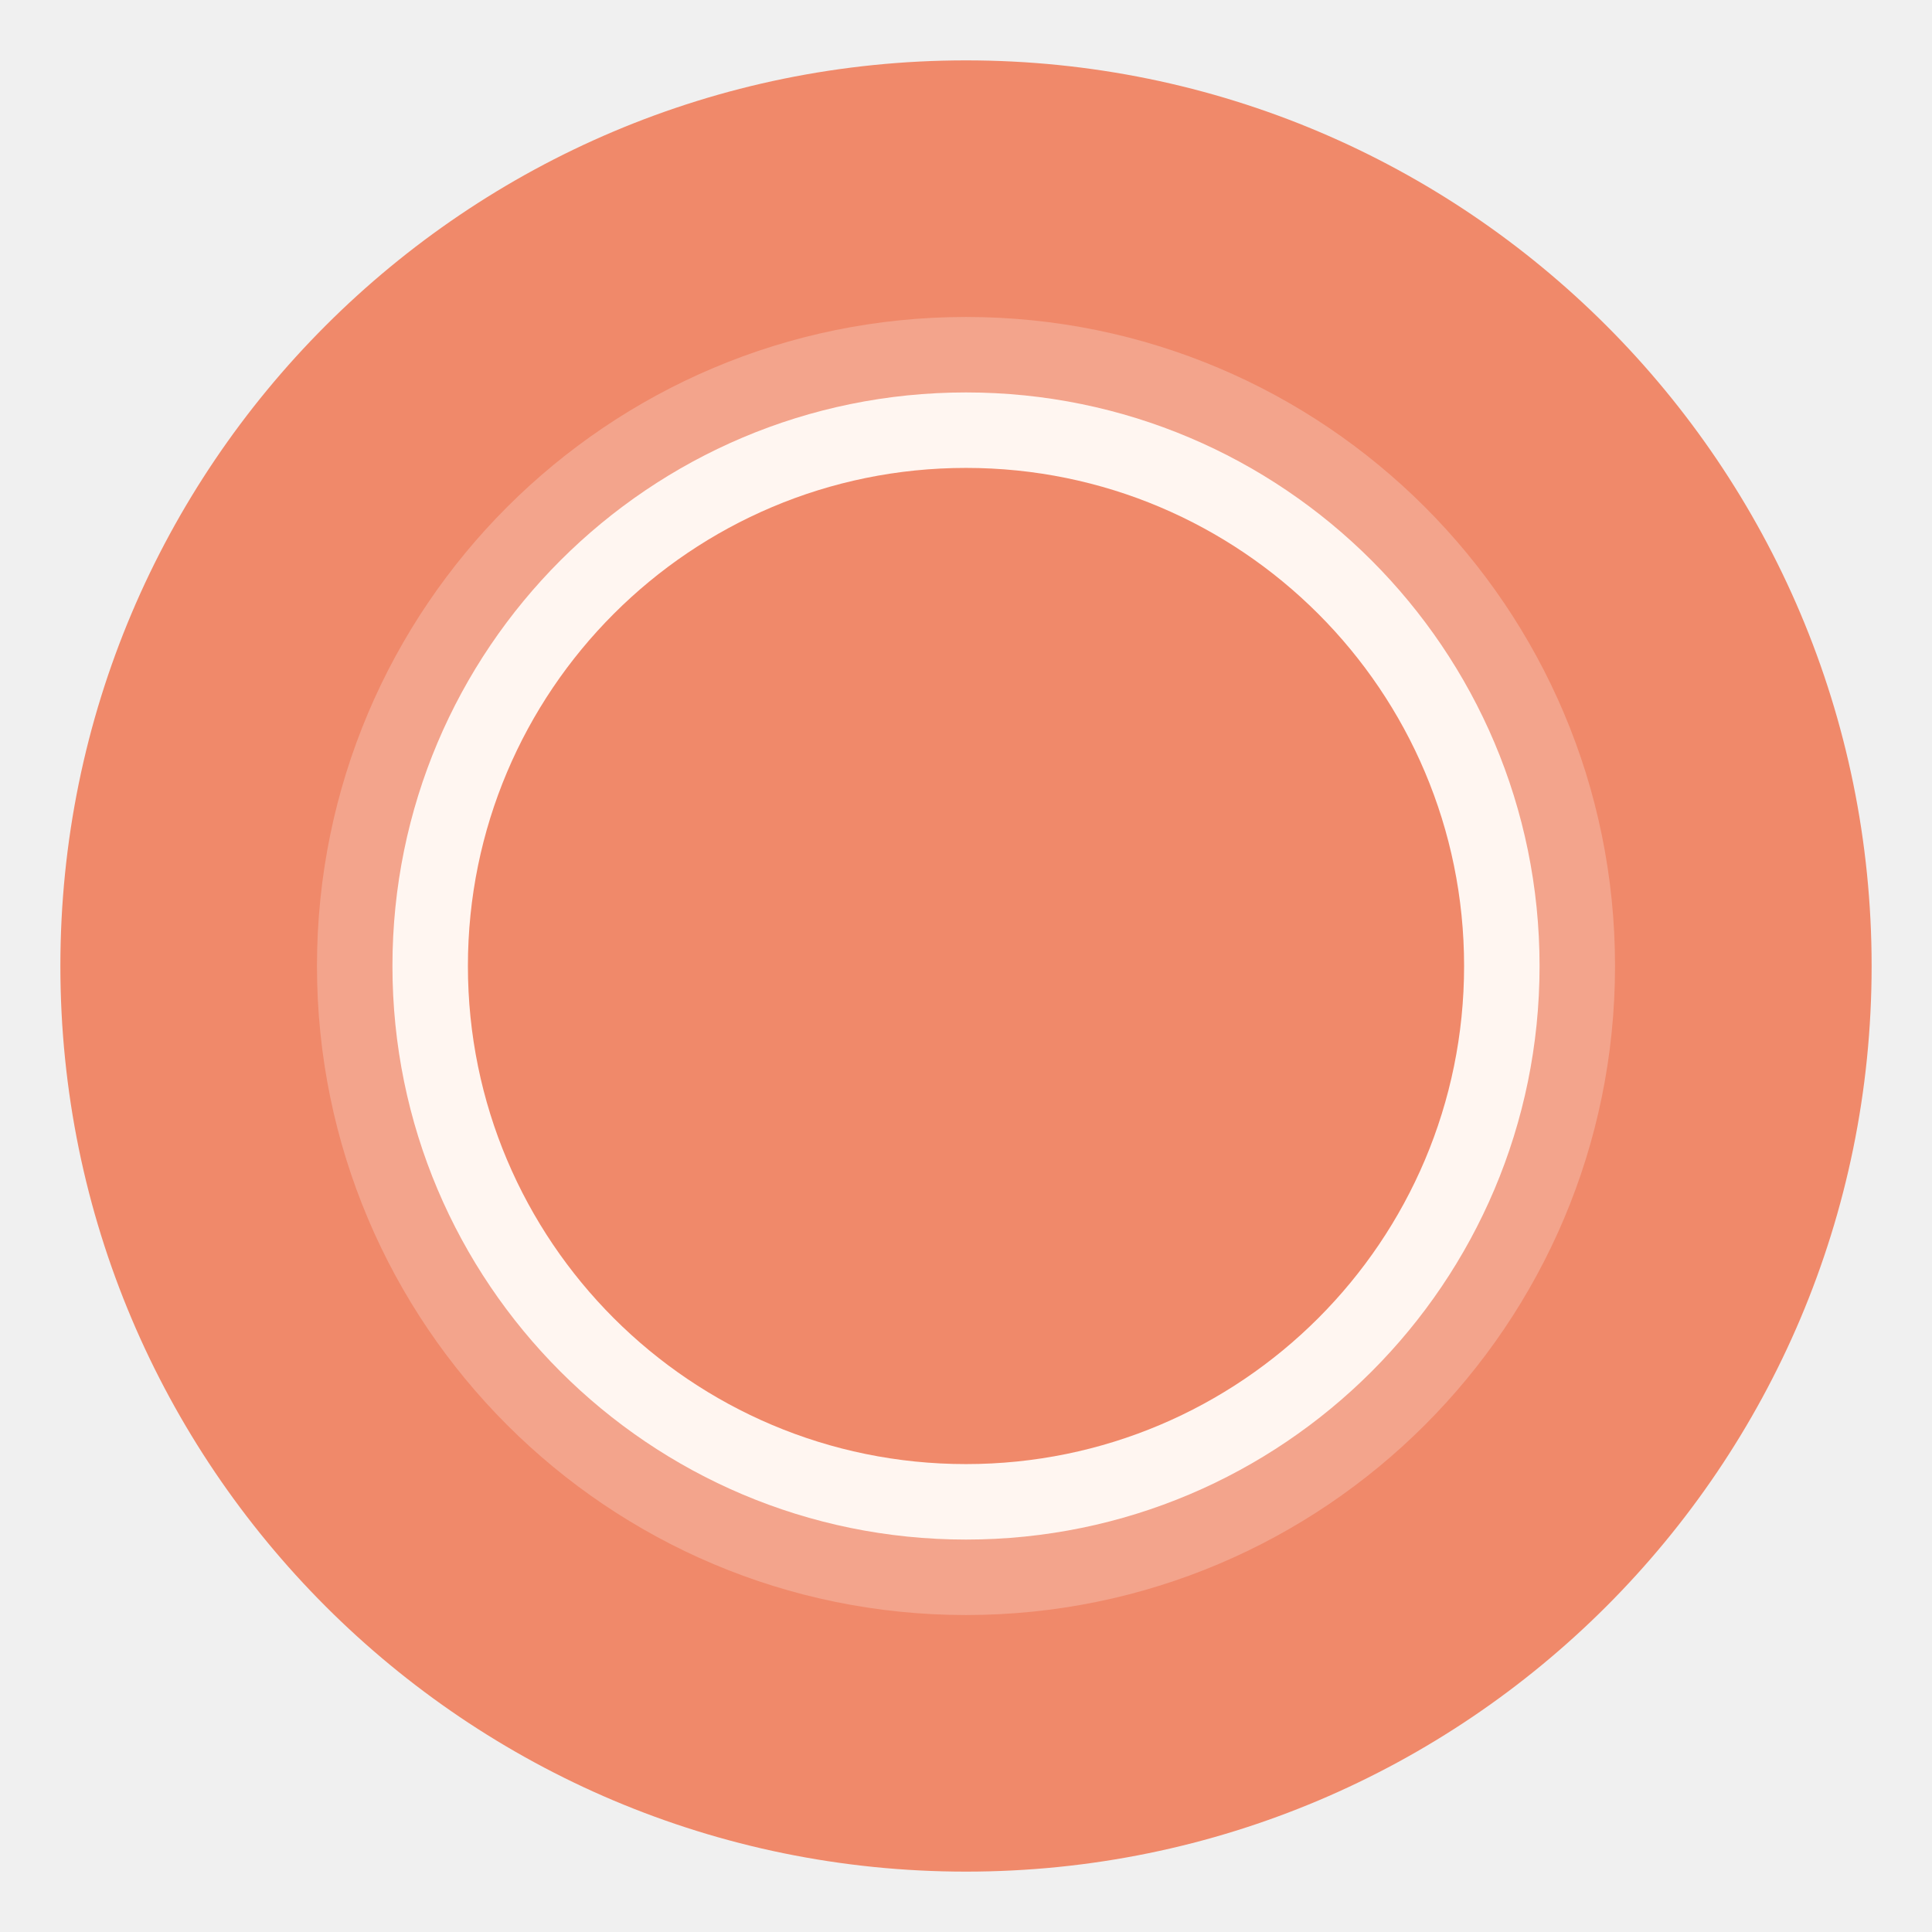
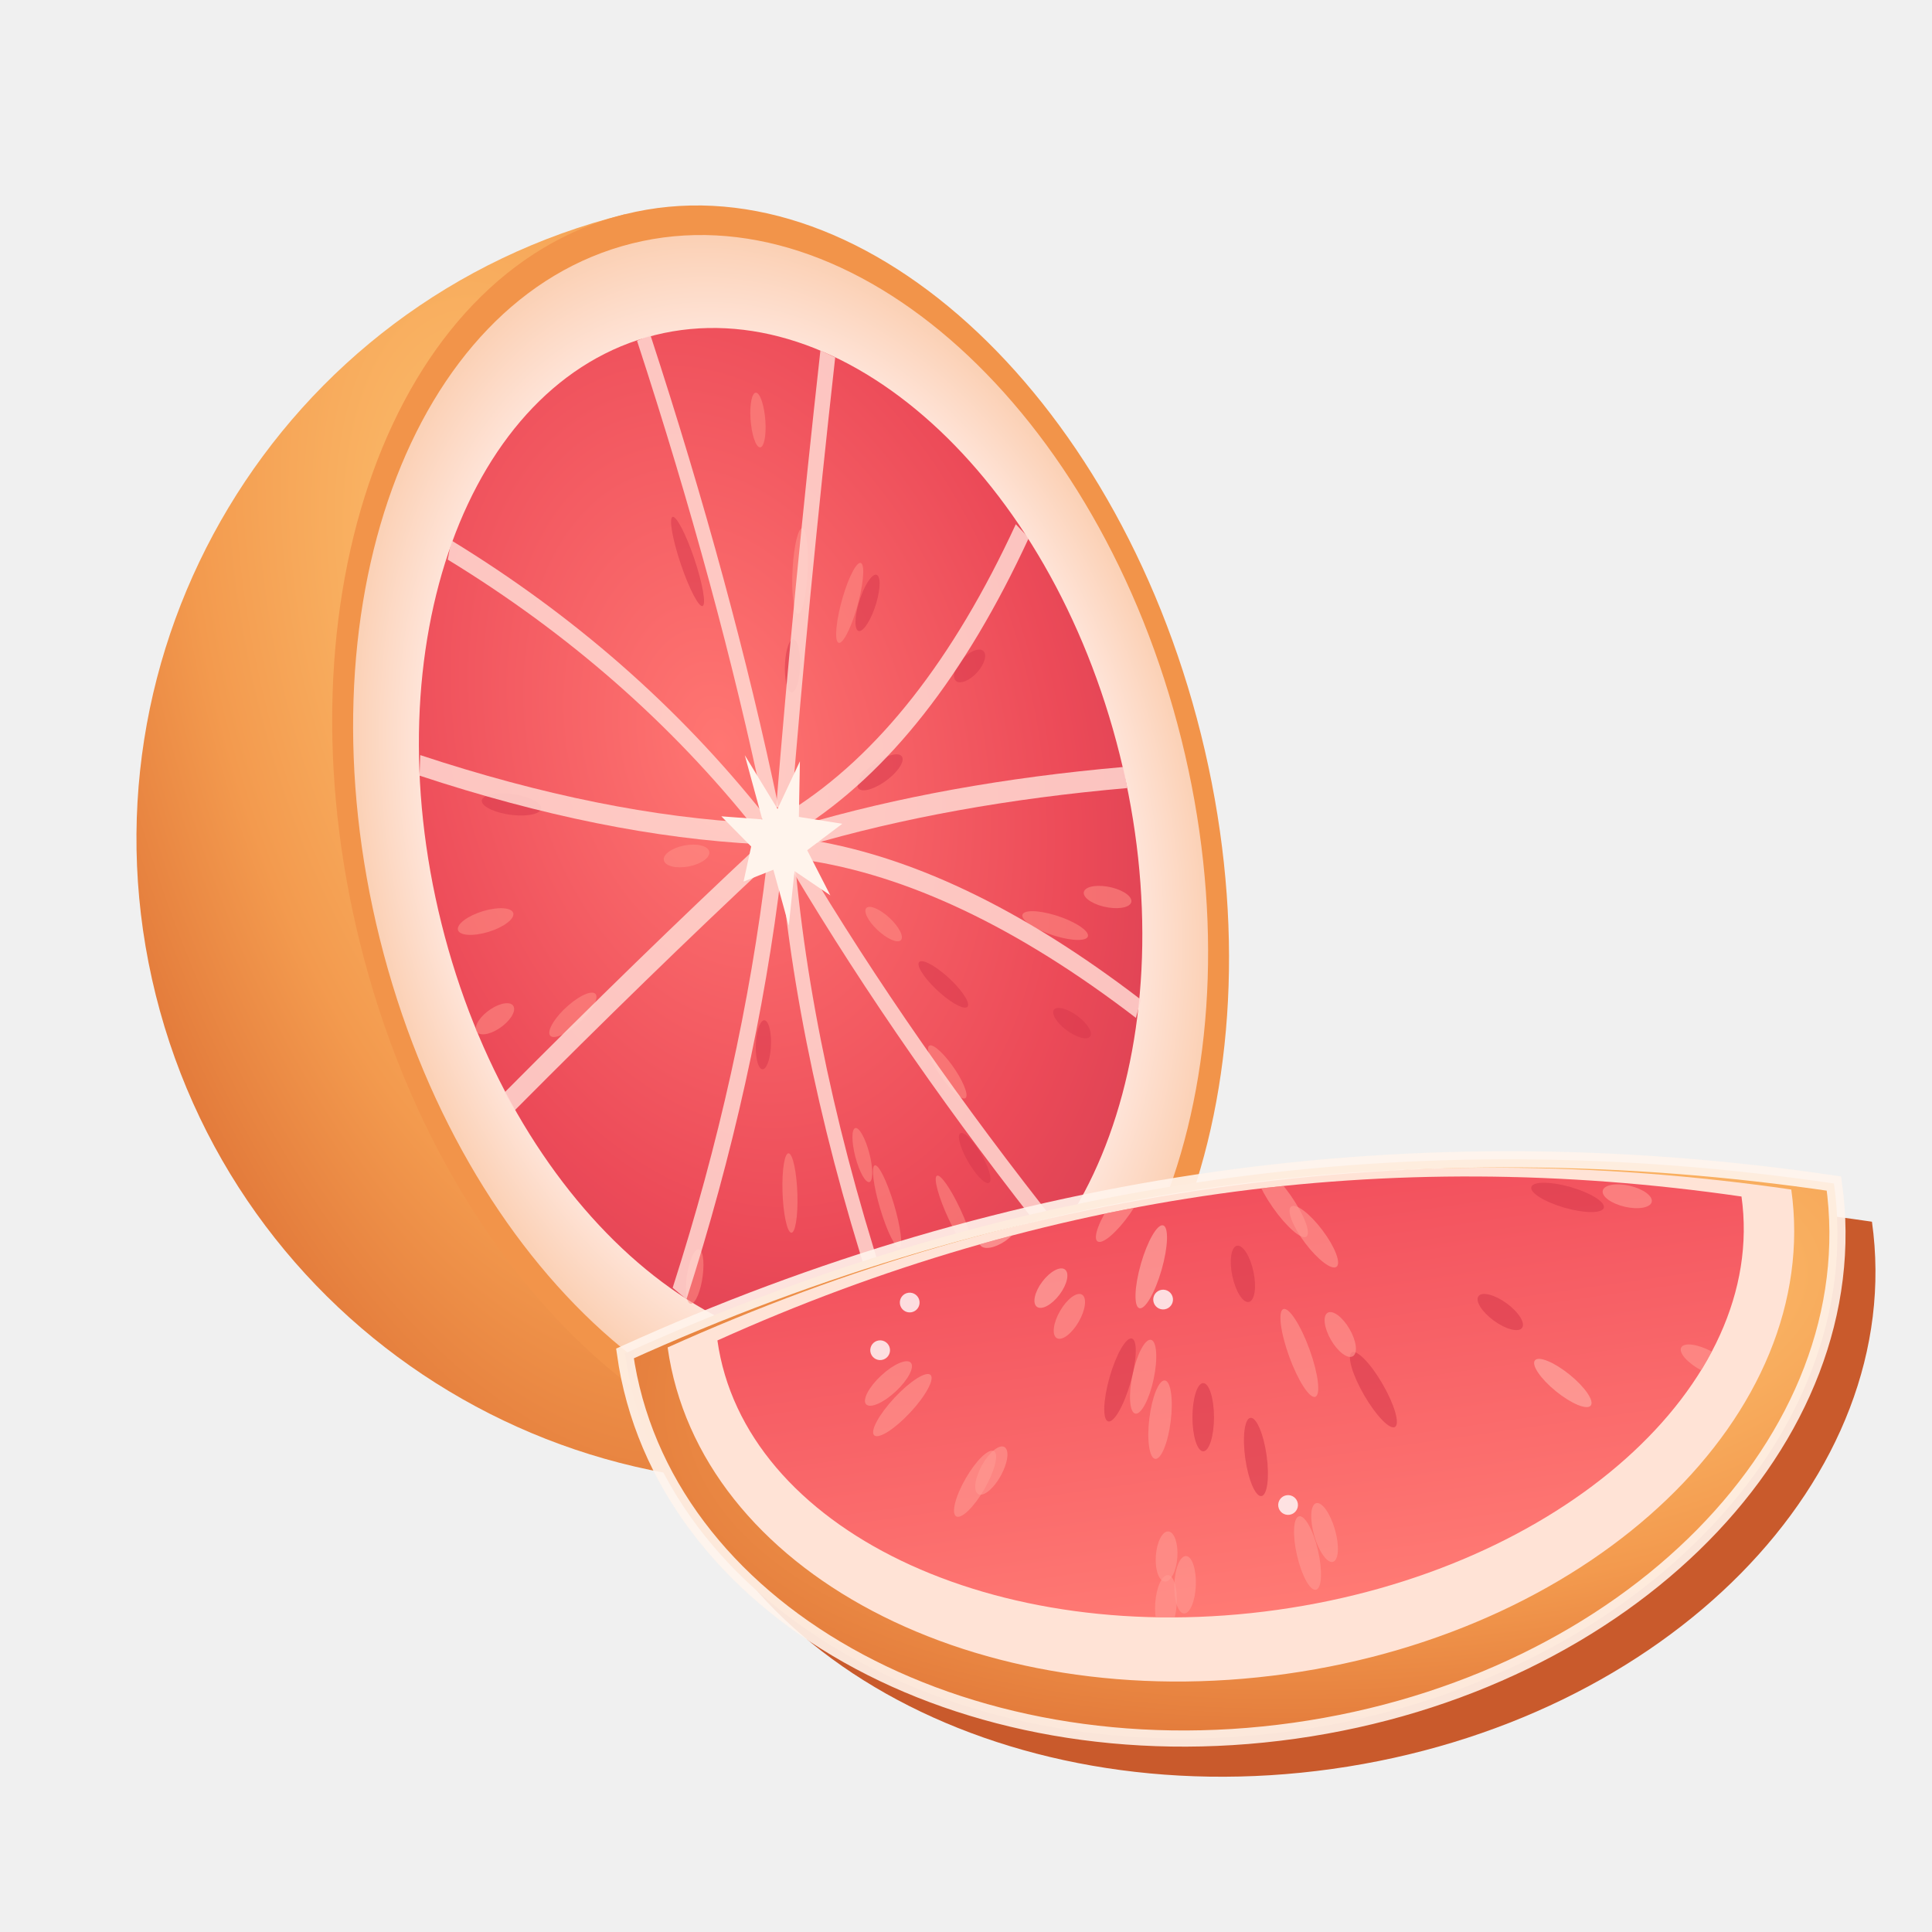
- <svg xmlns="http://www.w3.org/2000/svg" viewBox="0 0 64 64">
-   <circle cx="32" cy="32" r="30" fill="#f0896a" />
-   <circle cx="32" cy="32" r="21.5" fill="#f3a48c" />
-   <circle cx="32" cy="32" r="19" fill="#fff6f1" />
-   <circle cx="32" cy="32" r="16.5" fill="#f0896a" />
+ <svg xmlns="http://www.w3.org/2000/svg" viewBox="7 9 99 99">
+   <defs>
+     <radialGradient id="gf-gFlesh" cx="45%" cy="40%" r="65%">
+       <stop offset="0" stop-color="#ff7672" />
+       <stop offset=".75" stop-color="#ec4a58" />
+       <stop offset="1" stop-color="#dc4254" />
+     </radialGradient>
+     <radialGradient id="gf-gPith" cx="50%" cy="50%" r="50%">
+       <stop offset=".82" stop-color="#ffe6dc" />
+       <stop offset="1" stop-color="#fbd0b4" />
+     </radialGradient>
+     <radialGradient id="gf-gRind" cx="70%" cy="30%" r="90%">
+       <stop offset="0" stop-color="#ffc774" />
+       <stop offset=".55" stop-color="#f39a4e" />
+       <stop offset="1" stop-color="#d9672f" />
+     </radialGradient>
+     <clipPath id="gf-cPlanet">
+       <circle cx="50" cy="54" r="34" />
+     </clipPath>
+     <clipPath id="gf-cRingBack">
+       <rect x="-20" y="-20" width="140" height="74" />
+     </clipPath>
+     <clipPath id="gf-cRingFront">
+       <rect x="-20" y="54" width="140" height="80" />
+     </clipPath>
+     <radialGradient id="gf-gShade" cx="34%" cy="30%" r="78%">
+       <stop offset="0" stop-color="#fff" stop-opacity=".28" />
+       <stop offset=".45" stop-color="#fff" stop-opacity="0" />
+       <stop offset=".78" stop-color="#140d33" stop-opacity=".25" />
+       <stop offset="1" stop-color="#140d33" stop-opacity=".6" />
+     </radialGradient>
+     <pattern id="gf-pBands" patternUnits="userSpaceOnUse" width="80" height="24" patternTransform="rotate(-16)">
+       <rect width="80" height="24" fill="#6a55b8" />
+       <rect y="0" width="80" height="6" fill="#806ace" />
+       <rect y="7" width="80" height="4" fill="#c4a3df" opacity=".7" />
+       <rect y="12" width="80" height="4" fill="#5b47a5" />
+       <rect y="17" width="80" height="5" fill="#dcb0d3" opacity=".55" />
+     </pattern>
+     <radialGradient id="gf-gPlanet" cx="32%" cy="30%" r="80%">
+       <stop offset="0" stop-color="#9b86e0" />
+       <stop offset=".55" stop-color="#4f3e93" />
+       <stop offset="1" stop-color="#241c4e" />
+     </radialGradient>
+     <linearGradient id="gf-gWedge" x1="0" y1="0" x2="0" y2="1">
+       <stop offset="0" stop-color="#f2505d" />
+       <stop offset="1" stop-color="#ff7a74" />
+     </linearGradient>
+   </defs>
+   <g transform="translate(47 52) rotate(-14)">
+     <path d="M0 -33 A33 33 0 0 0 0 33 Z" fill="url(#gf-gRind)" />
+     <g class="face">
+       <g transform="scale(.74 1.1)">
+         <circle r="30" fill="#f2944a" />
+         <circle r="28.6" fill="url(#gf-gPith)" />
+         <circle r="24.2" fill="url(#gf-gFlesh)" />
+         <ellipse cx="-4.6" cy="9.1" rx="1.2" ry=".5" transform="rotate(116 -4.6 9.1)" fill="#d8394c" opacity=".55" />
+         <ellipse cx="3.7" cy="-7.7" rx="1.3" ry=".5" transform="rotate(295 3.7 -7.7)" fill="#d8394c" opacity=".55" />
+         <ellipse cx="-6.6" cy="-0.3" rx="1.6" ry=".5" transform="rotate(182 -6.6 -0.3)" fill="#ff8f86" opacity=".55" />
+         <ellipse cx="1.0" cy="17.8" rx="2.0" ry=".5" transform="rotate(86 1.0 17.8)" fill="#ff8f86" opacity=".55" />
+         <ellipse cx="8.5" cy="8.4" rx="1.8" ry=".5" transform="rotate(44 8.5 8.4)" fill="#d8394c" opacity=".55" />
+         <ellipse cx="17.0" cy="7.0" rx="2.2" ry=".5" transform="rotate(22 17.0 7.0)" fill="#ff8f86" opacity=".55" />
+         <ellipse cx="21.0" cy="6.3" rx="1.6" ry=".5" transform="rotate(16 21.0 6.3)" fill="#ff8f86" opacity=".55" />
+         <ellipse cx="-17.5" cy="-4.6" rx="2.0" ry=".5" transform="rotate(194 -17.5 -4.6)" fill="#d8394c" opacity=".55" />
+         <ellipse cx="7.7" cy="16.6" rx="1.4" ry=".5" transform="rotate(65 7.7 16.6)" fill="#d8394c" opacity=".55" />
+         <ellipse cx="16.5" cy="11.6" rx="1.3" ry=".5" transform="rotate(35 16.5 11.6)" fill="#d8394c" opacity=".55" />
+         <ellipse cx="5.4" cy="18.9" rx="2.0" ry=".5" transform="rotate(74 5.4 18.9)" fill="#ff8f86" opacity=".55" />
+         <ellipse cx="-22.2" cy="4.9" rx="1.5" ry=".5" transform="rotate(167 -22.2 4.9)" fill="#ff8f86" opacity=".55" />
+         <ellipse cx="5.5" cy="-19.2" rx="1.3" ry=".5" transform="rotate(285 5.5 -19.2)" fill="#ff8f86" opacity=".55" />
+         <ellipse cx="-5.3" cy="16.1" rx="1.9" ry=".5" transform="rotate(108 -5.3 16.1)" fill="#ff8f86" opacity=".55" />
+         <ellipse cx="-5.5" cy="22.7" rx="1.7" ry=".5" transform="rotate(103 -5.5 22.7)" fill="#ff8f86" opacity=".55" />
+         <ellipse cx="7.3" cy="12.4" rx="1.6" ry=".5" transform="rotate(59 7.3 12.4)" fill="#ff8f86" opacity=".55" />
+         <ellipse cx="7.8" cy="-1.9" rx="1.8" ry=".5" transform="rotate(346 7.8 -1.9)" fill="#d8394c" opacity=".55" />
+         <ellipse cx="9.8" cy="-9.7" rx="1.6" ry=".5" transform="rotate(315 9.8 -9.7)" fill="#d8394c" opacity=".55" />
+         <ellipse cx="-21.2" cy="0.4" rx="2.0" ry=".5" transform="rotate(178 -21.2 0.4)" fill="#ff8f86" opacity=".55" />
+         <ellipse cx="15.6" cy="-5.7" rx="1.3" ry=".5" transform="rotate(340 15.6 -5.7)" fill="#d8394c" opacity=".55" />
+         <ellipse cx="-1.6" cy="-13.6" rx="2.2" ry=".5" transform="rotate(263 -1.6 -13.6)" fill="#d8394c" opacity=".55" />
+         <ellipse cx="5.8" cy="-11.9" rx="2.1" ry=".5" transform="rotate(295 5.8 -11.9)" fill="#ff8f86" opacity=".55" />
+         <ellipse cx="-13.1" cy="18.8" rx="1.4" ry=".5" transform="rotate(124 -13.1 18.8)" fill="#ff8f86" opacity=".55" />
+         <ellipse cx="5.5" cy="5.0" rx="1.3" ry=".5" transform="rotate(42 5.5 5.0)" fill="#ff8f86" opacity=".55" />
+         <ellipse cx="0.2" cy="15.2" rx="1.3" ry=".5" transform="rotate(89 0.2 15.2)" fill="#ff8f86" opacity=".55" />
+         <ellipse cx="-16.9" cy="5.6" rx="2.0" ry=".5" transform="rotate(161 -16.9 5.6)" fill="#ff8f86" opacity=".55" />
+         <ellipse cx="8.6" cy="-9.9" rx="2.2" ry=".5" transform="rotate(311 8.6 -9.9)" fill="#ff8f86" opacity=".55" />
+         <path d="M1.5 0.1 Q12.0 -0.2 24.2 1.1" fill="none" stroke="#ffd9d2" stroke-width="1" opacity=".85" />
+         <path d="M1.3 0.7 Q11.5 3.5 21.2 11.7" fill="none" stroke="#ffd9d2" stroke-width="1" opacity=".85" />
+         <path d="M0.7 1.3 Q5.0 10.9 11.9 21.1" fill="none" stroke="#ffd9d2" stroke-width="1" opacity=".85" />
+         <path d="M-0.0 1.5 Q-2.3 11.8 -0.6 24.2" fill="none" stroke="#ffd9d2" stroke-width="1" opacity=".85" />
+         <path d="M-0.9 1.2 Q-6.1 10.4 -14.4 19.4" fill="none" stroke="#ffd9d2" stroke-width="1" opacity=".85" />
+         <path d="M-1.4 0.5 Q-11.3 4.2 -22.6 8.8" fill="none" stroke="#ffd9d2" stroke-width="1" opacity=".85" />
+         <path d="M-1.4 -0.5 Q-11.7 -2.6 -23.0 -7.4" fill="none" stroke="#ffd9d2" stroke-width="1" opacity=".85" />
+         <path d="M-1.1 -1.0 Q-7.0 -9.7 -17.4 -16.8" fill="none" stroke="#ffd9d2" stroke-width="1" opacity=".85" />
+         <path d="M-0.1 -1.5 Q0.5 -12.0 -0.8 -24.2" fill="none" stroke="#ffd9d2" stroke-width="1" opacity=".85" />
+         <path d="M0.7 -1.3 Q5.4 -10.7 11.3 -21.4" fill="none" stroke="#ffd9d2" stroke-width="1" opacity=".85" />
+         <path d="M1.3 -0.7 Q11.6 -3.0 21.4 -11.2" fill="none" stroke="#ffd9d2" stroke-width="1" opacity=".85" />
+         <polygon points="4.4,0.0 1.6,0.8 2.4,3.1 0.4,1.6 -0.9,4.0 -1.0,1.3 -3.2,1.5 -2.1,0.0 -3.6,-1.7 -0.9,-1.1 -1.0,-4.2 0.3,-1.4 2.6,-3.3 1.6,-0.8" fill="#fff4ec" />
+       </g>
+     </g>
+   </g>
+   <g transform="translate(70 74) rotate(-8) scale(.92)">
+     <path d="M-34.0 0 Q0 -10.0 34.0 0 A34.0 26.0 0 0 1 -34.0 0 Z" transform="translate(1.8 2.4)" fill="#c95a2c" />
+     <path d="M-34.0 0 Q0 -10.0 34.0 0 A34.0 26.0 0 0 1 -34.0 0 Z" fill="url(#gf-gRind)" />
+     <path d="M-31.6 0 Q0 -9.2 31.6 0 A31.6 22.8 0 0 1 -31.6 0 Z" fill="#ffe3d6" />
+     <path d="M-28.8 0 Q0 -8.4 28.8 0 A28.8 19.2 0 0 1 -28.8 0 Z" fill="url(#gf-gWedge)" />
+     <clipPath id="gf-cBoat">
+       <path d="M-28.8 0 Q0 -8.4 28.8 0 A28.8 19.2 0 0 1 -28.8 0 Z" />
+     </clipPath>
+     <g clip-path="url(#gf-cBoat)">
+       <ellipse cx="-2.6" cy="8.0" rx="1.9" ry=".6" transform="rotate(98 -2.6 8.0)" fill="#d93a4c" opacity=".6" />
+       <ellipse cx="19.2" cy="-1.3" rx="2.1" ry=".6" transform="rotate(24 19.2 -1.3)" fill="#d93a4c" opacity=".6" />
+       <ellipse cx="15.8" cy="-3.6" rx="1.5" ry=".6" transform="rotate(21 15.8 -3.6)" fill="#ffb3aa" opacity=".6" />
+       <ellipse cx="2.1" cy="16.3" rx="2.1" ry=".6" transform="rotate(85 2.1 16.3)" fill="#ff9a92" opacity=".6" />
+       <ellipse cx="-5.6" cy="5.3" rx="2.1" ry=".6" transform="rotate(110 -5.6 5.3)" fill="#ff9a92" opacity=".6" />
+       <ellipse cx="17.9" cy="-4.4" rx="1.5" ry=".6" transform="rotate(17 17.9 -4.4)" fill="#ff9a92" opacity=".6" />
+       <ellipse cx="-13.9" cy="-5.2" rx="1.7" ry=".6" transform="rotate(161 -13.9 -5.2)" fill="#d93a4c" opacity=".6" />
+       <ellipse cx="4.9" cy="-1.1" rx="2.1" ry=".6" transform="rotate(61 4.9 -1.1)" fill="#ff9a92" opacity=".6" />
+       <ellipse cx="-0.0" cy="10.6" rx="2.2" ry=".6" transform="rotate(90 -0.0 10.6)" fill="#d93a4c" opacity=".6" />
+       <ellipse cx="-5.0" cy="7.8" rx="2.2" ry=".6" transform="rotate(105 -5.0 7.8)" fill="#ff9a92" opacity=".6" />
+       <ellipse cx="-10.0" cy="-0.3" rx="1.3" ry=".6" transform="rotate(135 -10.0 -0.3)" fill="#ffb3aa" opacity=".6" />
+       <ellipse cx="3.4" cy="-3.3" rx="2.4" ry=".6" transform="rotate(63 3.4 -3.3)" fill="#ff9a92" opacity=".6" />
+       <ellipse cx="-6.1" cy="18.0" rx="1.6" ry=".6" transform="rotate(102 -6.1 18.0)" fill="#ff9a92" opacity=".6" />
+       <ellipse cx="23.1" cy="-4.7" rx="2.6" ry=".6" transform="rotate(12 23.1 -4.7)" fill="#d93a4c" opacity=".6" />
+       <ellipse cx="-5.5" cy="-4.2" rx="2.3" ry=".6" transform="rotate(133 -5.5 -4.2)" fill="#ff9a92" opacity=".6" />
+       <ellipse cx="-12.4" cy="-3.8" rx="1.3" ry=".6" transform="rotate(153 -12.4 -3.8)" fill="#ffb3aa" opacity=".6" />
+       <ellipse cx="-4.9" cy="17.1" rx="1.6" ry=".6" transform="rotate(100 -4.9 17.1)" fill="#ff9a92" opacity=".6" />
+       <ellipse cx="-21.5" cy="-4.5" rx="1.5" ry=".6" transform="rotate(165 -21.5 -4.5)" fill="#d93a4c" opacity=".6" />
+       <ellipse cx="3.2" cy="5.2" rx="2.6" ry=".6" transform="rotate(78 3.2 5.2)" fill="#ff9a92" opacity=".6" />
+       <ellipse cx="14.6" cy="4.5" rx="1.5" ry=".6" transform="rotate(44 14.6 4.5)" fill="#d93a4c" opacity=".6" />
+       <ellipse cx="-4.3" cy="-0.7" rx="2.4" ry=".6" transform="rotate(114 -4.3 -0.7)" fill="#ffb3aa" opacity=".6" />
+       <ellipse cx="25.6" cy="8.8" rx="1.6" ry=".6" transform="rotate(36 25.6 8.8)" fill="#ff9a92" opacity=".6" />
+       <ellipse cx="-5.7" cy="15.4" rx="1.4" ry=".6" transform="rotate(102 -5.7 15.4)" fill="#ff9a92" opacity=".6" />
+       <ellipse cx="-19.1" cy="5.0" rx="2.3" ry=".6" transform="rotate(141 -19.1 5.0)" fill="#ff9a92" opacity=".6" />
+       <ellipse cx="-9.2" cy="1.4" rx="1.4" ry=".6" transform="rotate(128 -9.2 1.4)" fill="#ff9a92" opacity=".6" />
+       <ellipse cx="-15.7" cy="9.9" rx="2.1" ry=".6" transform="rotate(128 -15.7 9.9)" fill="#ff9a92" opacity=".6" />
+       <ellipse cx="-6.9" cy="5.3" rx="2.4" ry=".6" transform="rotate(114 -6.9 5.3)" fill="#d93a4c" opacity=".6" />
+       <ellipse cx="-19.7" cy="3.7" rx="1.7" ry=".6" transform="rotate(145 -19.7 3.7)" fill="#ff9a92" opacity=".6" />
+       <ellipse cx="-14.7" cy="9.3" rx="1.5" ry=".6" transform="rotate(127 -14.7 9.3)" fill="#ff9a92" opacity=".6" />
+       <ellipse cx="7.0" cy="7.8" rx="2.4" ry=".6" transform="rotate(68 7.0 7.8)" fill="#d93a4c" opacity=".6" />
+       <ellipse cx="5.6" cy="4.5" rx="1.4" ry=".6" transform="rotate(68 5.6 4.5)" fill="#ff9a92" opacity=".6" />
+       <ellipse cx="0.7" cy="0.4" rx="1.6" ry=".6" transform="rotate(86 0.7 0.4)" fill="#d93a4c" opacity=".6" />
+       <ellipse cx="17.5" cy="8.9" rx="2.0" ry=".6" transform="rotate(47 17.5 8.9)" fill="#ffb3aa" opacity=".6" />
+       <ellipse cx="23.2" cy="18.4" rx="1.6" ry=".6" transform="rotate(50 23.2 18.4)" fill="#ff9a92" opacity=".6" />
+       <ellipse cx="3.2" cy="15.3" rx="1.7" ry=".6" transform="rotate(82 3.2 15.3)" fill="#ff9a92" opacity=".6" />
+       <ellipse cx="22.5" cy="-0.9" rx="1.4" ry=".6" transform="rotate(21 22.5 -0.9)" fill="#ff9a92" opacity=".6" />
+       <circle cx="-3.9" cy="1.2" r=".55" fill="#fff" opacity=".8" />
+       <circle cx="-19.9" cy="1.8" r=".55" fill="#fff" opacity=".8" />
+       <circle cx="1.4" cy="13.5" r=".55" fill="#fff" opacity=".8" />
+       <circle cx="-17.9" cy="-0.6" r=".55" fill="#fff" opacity=".8" />
+     </g>
+     <path d="M-34.0 0 Q0 -10.0 34.0 0 A34.0 26.0 0 0 1 -34.0 0 Z" fill="none" stroke="#fff4ec" stroke-width=".9" opacity=".9" />
+   </g>
</svg>
